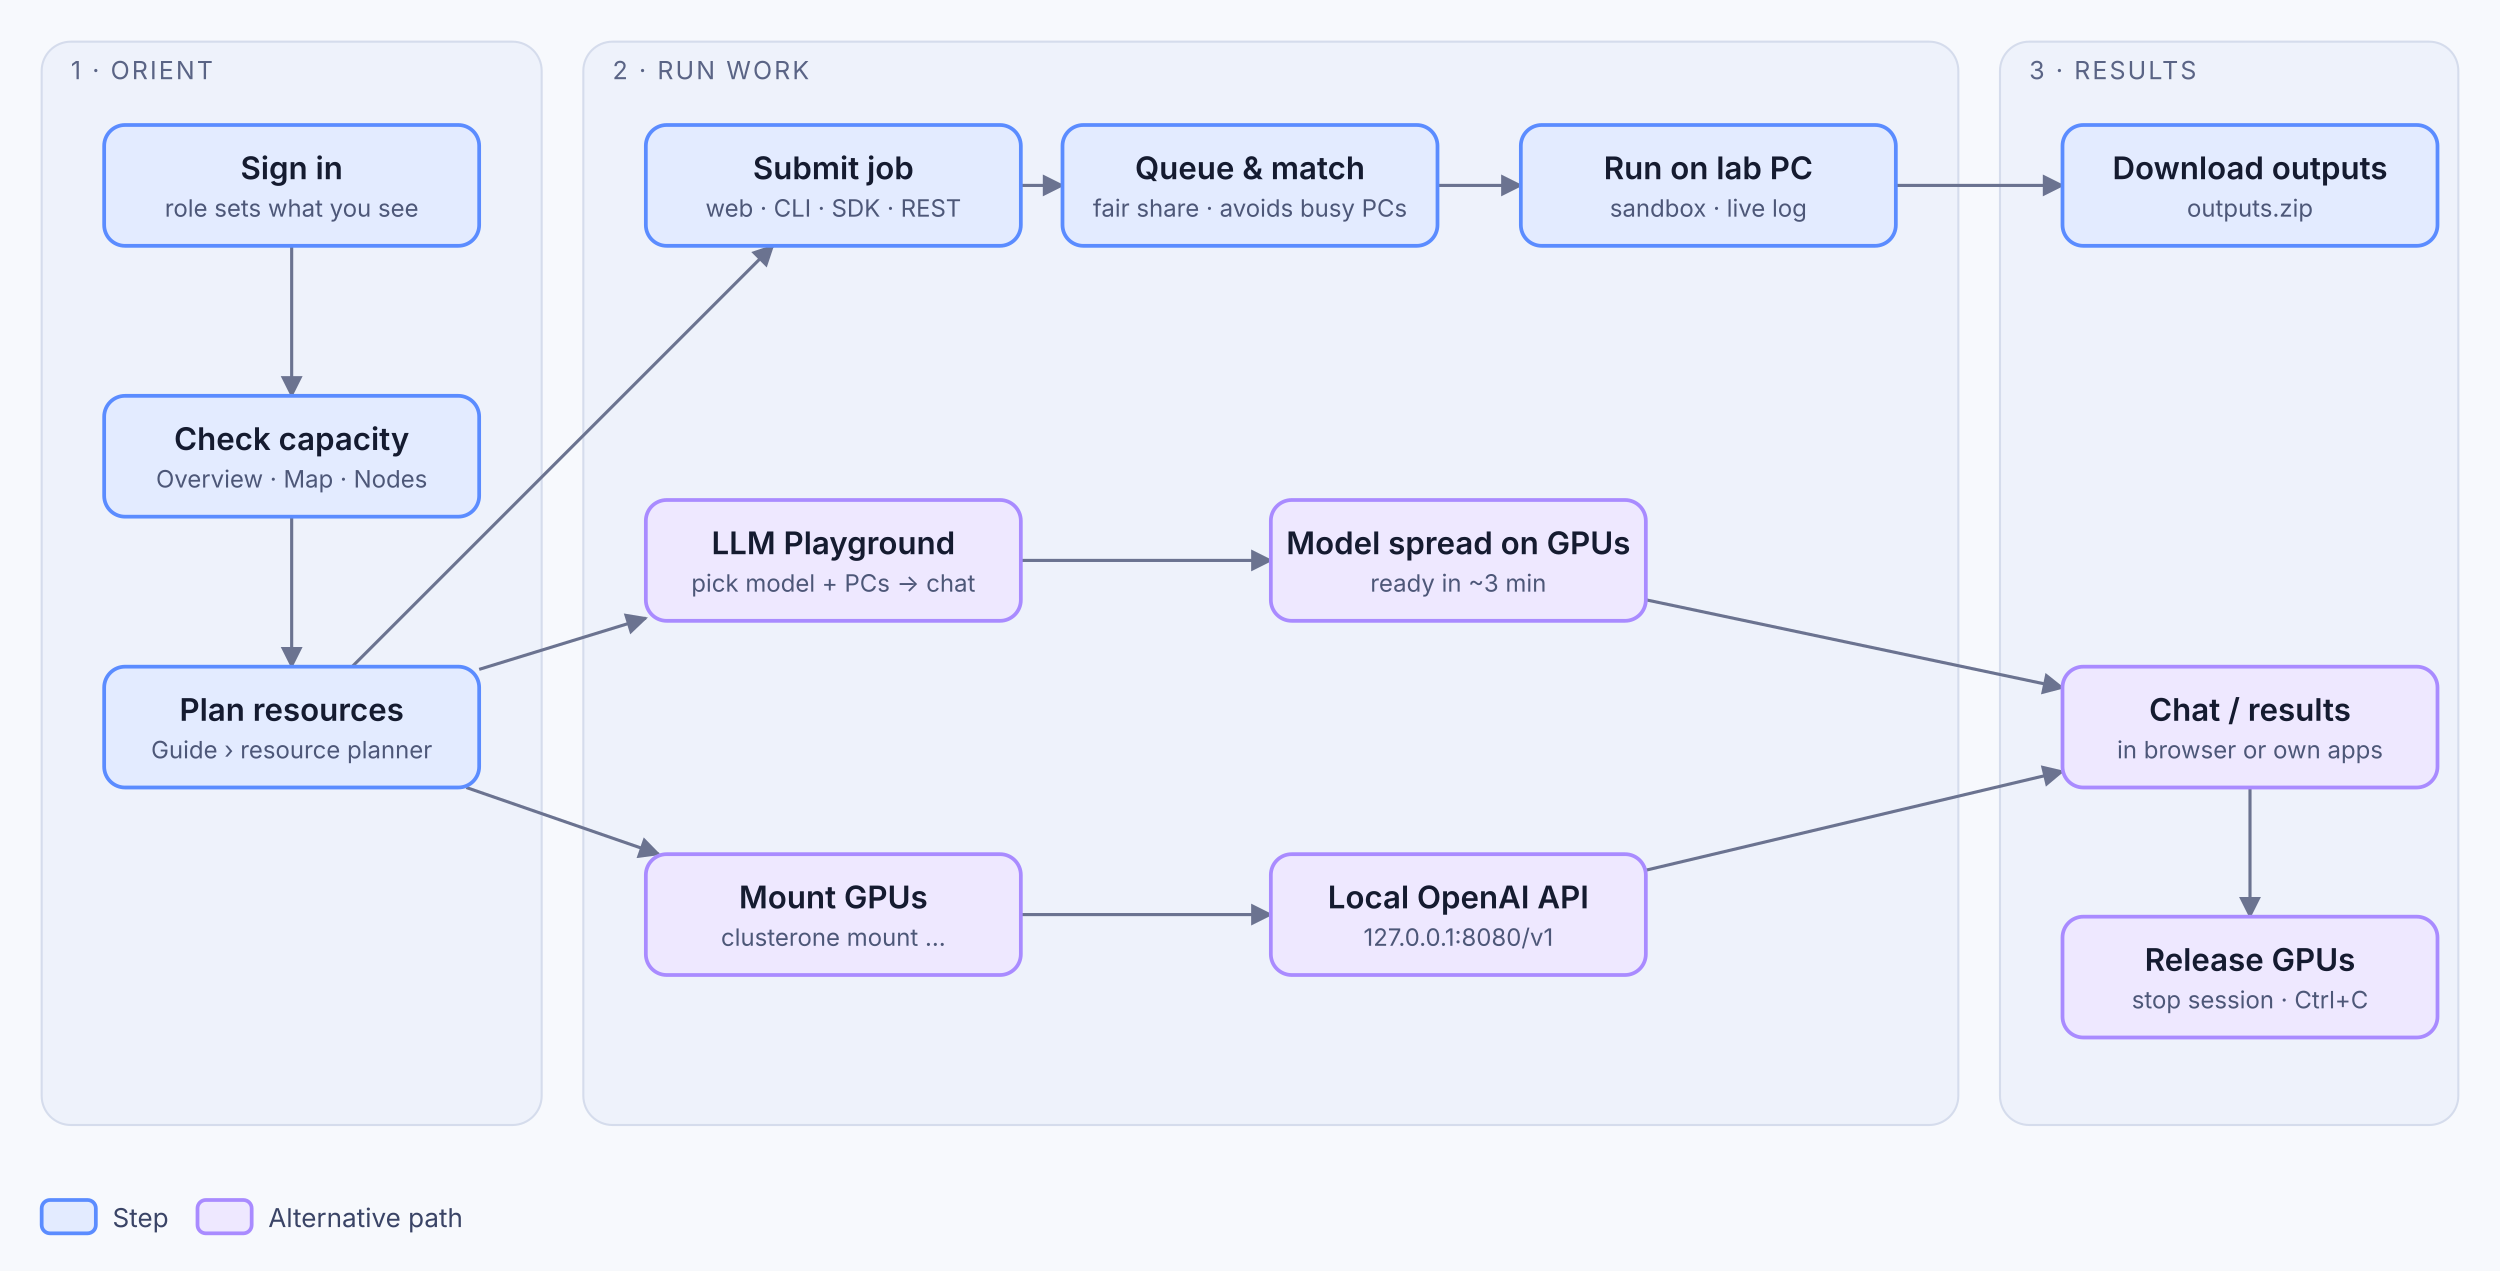
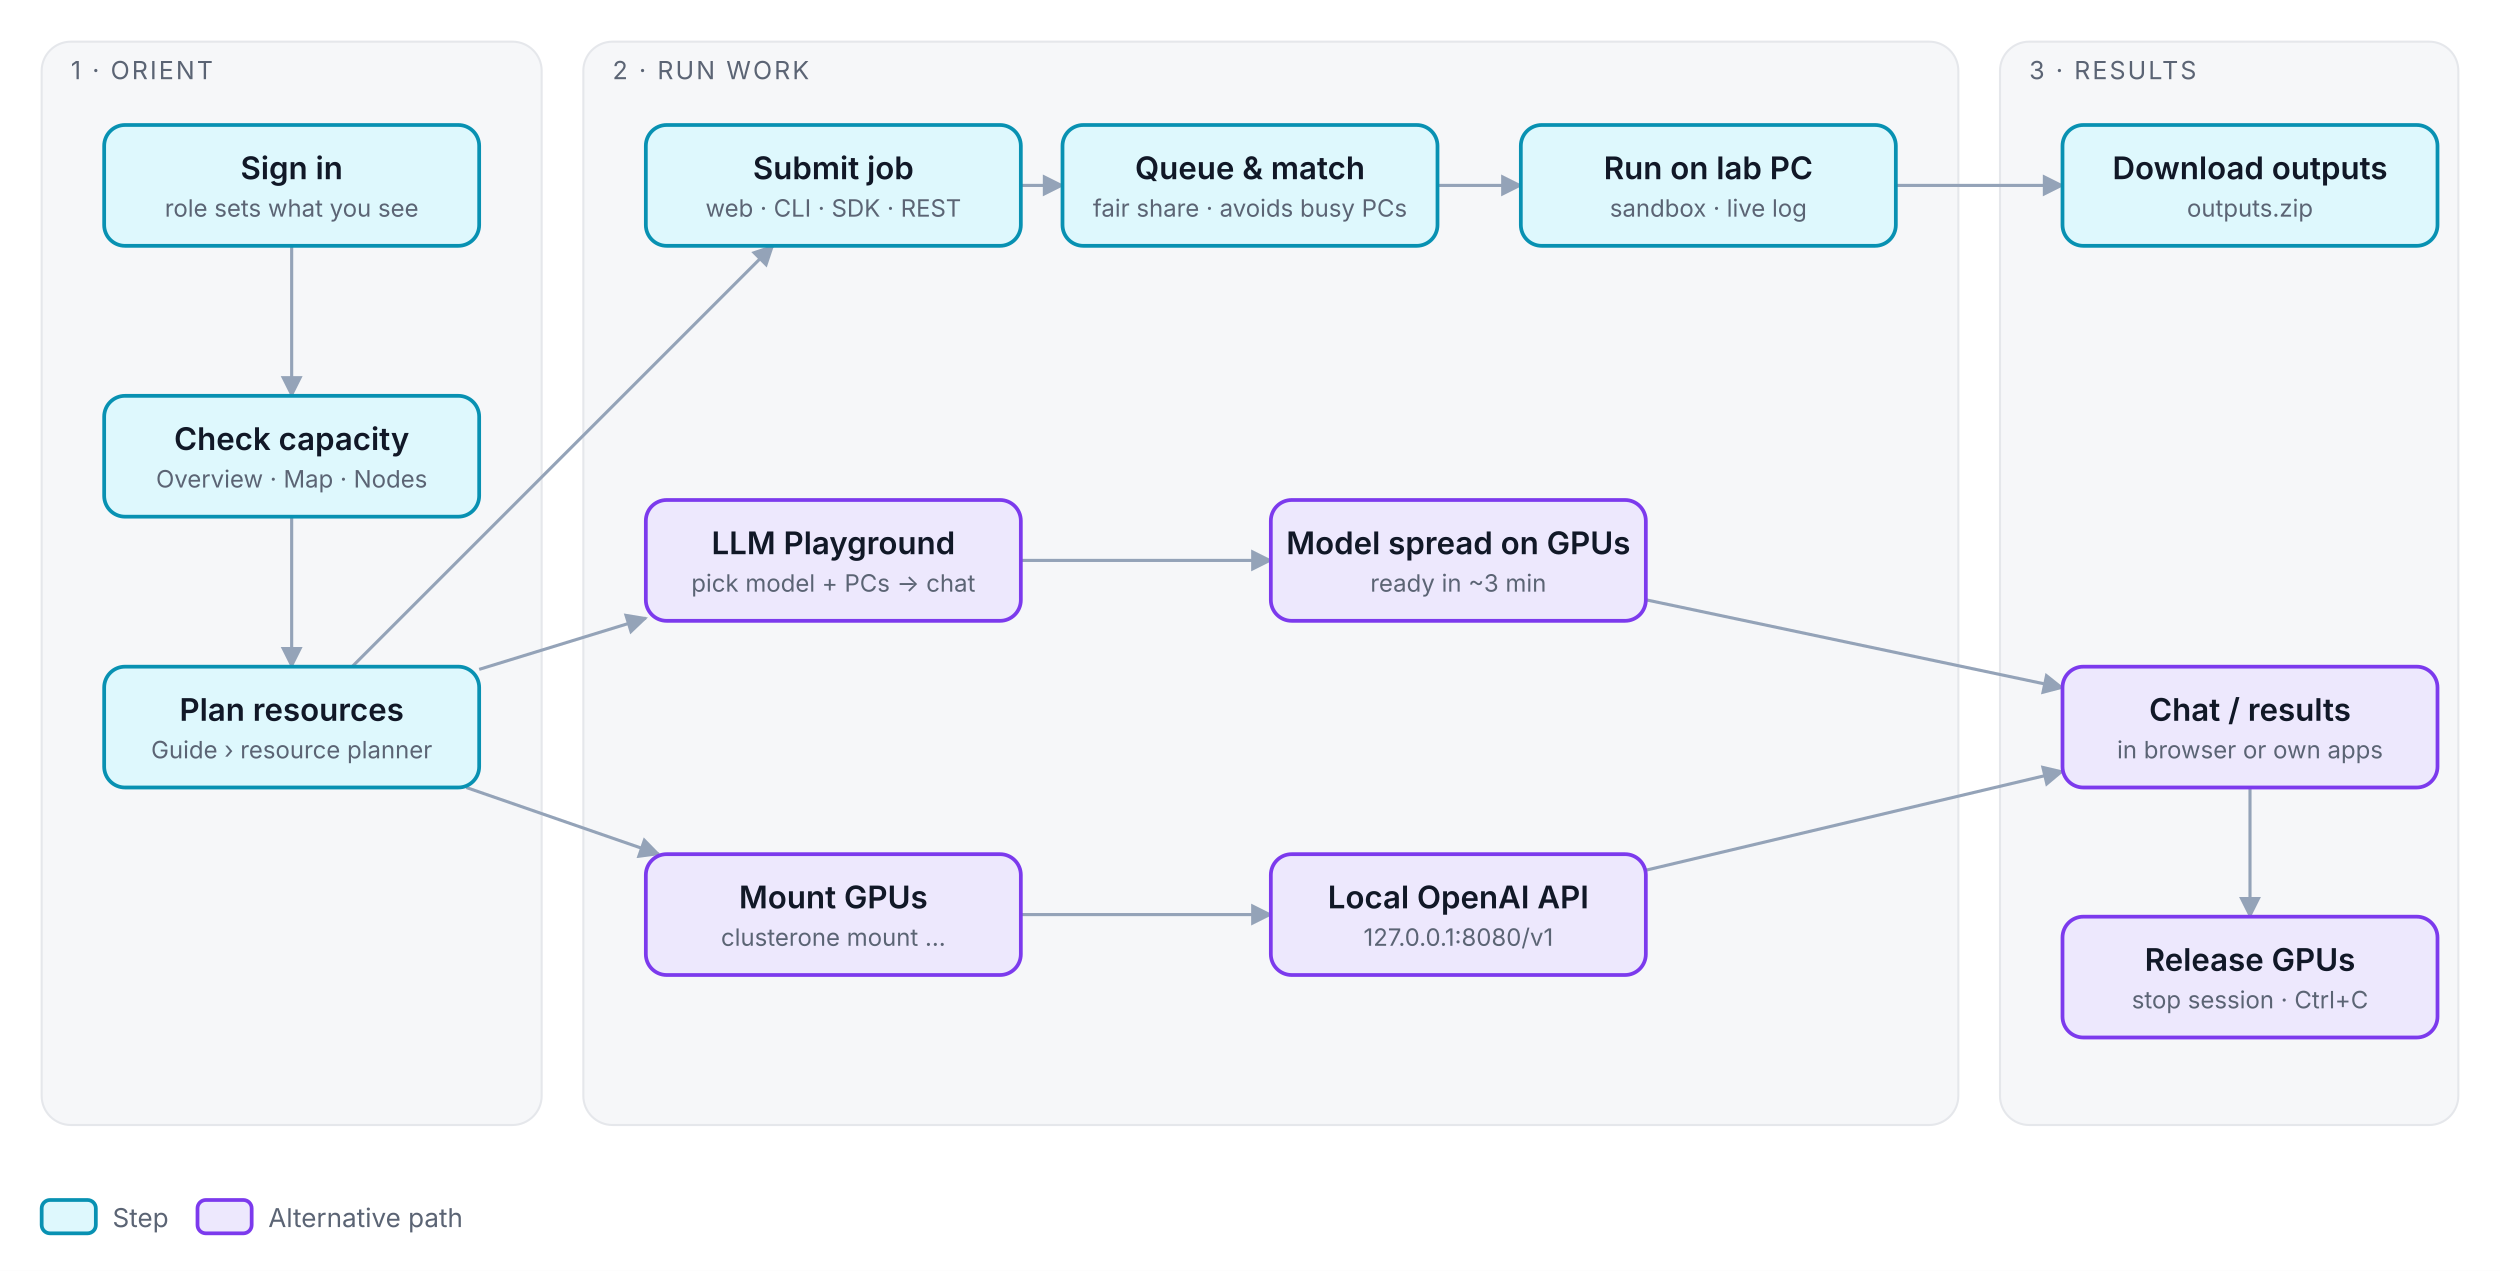
<svg xmlns="http://www.w3.org/2000/svg" viewBox="0 0 1200 610" width="1200" height="610" font-family="Inter, Segoe UI, system-ui, sans-serif">
  <defs>
    <marker id="arr" viewBox="0 0 10 10" refX="9" refY="5" markerWidth="7" markerHeight="7" orient="auto-start-reverse">
-       <path d="M0,0 L10,5 L0,10 z" fill="#6b7390" />
+       <path d="M0,0 L10,5 L0,10 z" fill="#94a3b8" />
    </marker>
  </defs>
-   <rect width="1200" height="610" fill="#f7f9fd" />
+   <rect width="1200" height="610" fill="#ffffff" />
  <g class="group">
-     <rect x="20" y="20" width="240" height="520" rx="14" fill="#eef2fb" stroke="#d5dcec" />
-     <text x="34" y="38" font-size="12" fill="#5a6485" letter-spacing="1">1 · ORIENT</text>
+     <rect x="20" y="20" width="240" height="520" rx="14" fill="#f6f7f9" stroke="#e5e7eb" />
+     <text x="34" y="38" font-size="12" fill="#5b6474" letter-spacing="1">1 · ORIENT</text>
  </g>
  <g class="group">
-     <rect x="280" y="20" width="660" height="520" rx="14" fill="#eef2fb" stroke="#d5dcec" />
-     <text x="294" y="38" font-size="12" fill="#5a6485" letter-spacing="1">2 · RUN WORK</text>
+     <rect x="280" y="20" width="660" height="520" rx="14" fill="#f6f7f9" stroke="#e5e7eb" />
+     <text x="294" y="38" font-size="12" fill="#5b6474" letter-spacing="1">2 · RUN WORK</text>
  </g>
  <g class="group">
-     <rect x="960" y="20" width="220" height="520" rx="14" fill="#eef2fb" stroke="#d5dcec" />
-     <text x="974" y="38" font-size="12" fill="#5a6485" letter-spacing="1">3 · RESULTS</text>
+     <rect x="960" y="20" width="220" height="520" rx="14" fill="#f6f7f9" stroke="#e5e7eb" />
+     <text x="974" y="38" font-size="12" fill="#5b6474" letter-spacing="1">3 · RESULTS</text>
  </g>
-   <line x1="140.0" y1="118.0" x2="140.0" y2="190.0" stroke="#6b7390" stroke-width="1.5" marker-end="url(#arr)" />
-   <line x1="140.0" y1="248.0" x2="140.0" y2="320.0" stroke="#6b7390" stroke-width="1.5" marker-end="url(#arr)" />
-   <line x1="169.0" y1="320.0" x2="371.0" y2="118.0" stroke="#6b7390" stroke-width="1.5" marker-end="url(#arr)" />
-   <line x1="490.0" y1="89.0" x2="510.0" y2="89.0" stroke="#6b7390" stroke-width="1.5" marker-end="url(#arr)" />
-   <line x1="690.0" y1="89.0" x2="730.0" y2="89.0" stroke="#6b7390" stroke-width="1.5" marker-end="url(#arr)" />
-   <line x1="910.0" y1="89.0" x2="990.0" y2="89.0" stroke="#6b7390" stroke-width="1.5" marker-end="url(#arr)" />
-   <line x1="230.0" y1="321.3" x2="310.0" y2="296.7" stroke="#6b7390" stroke-width="1.5" marker-end="url(#arr)" />
-   <line x1="490.0" y1="269.0" x2="610.0" y2="269.0" stroke="#6b7390" stroke-width="1.5" marker-end="url(#arr)" />
-   <line x1="790.0" y1="287.9" x2="990.0" y2="330.1" stroke="#6b7390" stroke-width="1.5" marker-end="url(#arr)" />
-   <line x1="223.8" y1="378.0" x2="316.2" y2="410.0" stroke="#6b7390" stroke-width="1.5" marker-end="url(#arr)" />
-   <line x1="490.0" y1="439.0" x2="610.0" y2="439.0" stroke="#6b7390" stroke-width="1.5" marker-end="url(#arr)" />
-   <line x1="790.0" y1="417.7" x2="990.0" y2="370.3" stroke="#6b7390" stroke-width="1.5" marker-end="url(#arr)" />
-   <line x1="1080.0" y1="378.0" x2="1080.0" y2="440.0" stroke="#6b7390" stroke-width="1.5" marker-end="url(#arr)" />
+   <line x1="140.0" y1="118.0" x2="140.0" y2="190.0" stroke="#94a3b8" stroke-width="1.5" marker-end="url(#arr)" />
+   <line x1="140.0" y1="248.0" x2="140.0" y2="320.0" stroke="#94a3b8" stroke-width="1.5" marker-end="url(#arr)" />
+   <line x1="169.0" y1="320.0" x2="371.0" y2="118.0" stroke="#94a3b8" stroke-width="1.5" marker-end="url(#arr)" />
+   <line x1="490.0" y1="89.0" x2="510.0" y2="89.0" stroke="#94a3b8" stroke-width="1.5" marker-end="url(#arr)" />
+   <line x1="690.0" y1="89.0" x2="730.0" y2="89.0" stroke="#94a3b8" stroke-width="1.5" marker-end="url(#arr)" />
+   <line x1="910.0" y1="89.0" x2="990.0" y2="89.0" stroke="#94a3b8" stroke-width="1.5" marker-end="url(#arr)" />
+   <line x1="230.0" y1="321.3" x2="310.0" y2="296.7" stroke="#94a3b8" stroke-width="1.5" marker-end="url(#arr)" />
+   <line x1="490.0" y1="269.0" x2="610.0" y2="269.0" stroke="#94a3b8" stroke-width="1.5" marker-end="url(#arr)" />
+   <line x1="790.0" y1="287.9" x2="990.0" y2="330.1" stroke="#94a3b8" stroke-width="1.5" marker-end="url(#arr)" />
+   <line x1="223.8" y1="378.0" x2="316.2" y2="410.0" stroke="#94a3b8" stroke-width="1.5" marker-end="url(#arr)" />
+   <line x1="490.0" y1="439.0" x2="610.0" y2="439.0" stroke="#94a3b8" stroke-width="1.5" marker-end="url(#arr)" />
+   <line x1="790.0" y1="417.7" x2="990.0" y2="370.3" stroke="#94a3b8" stroke-width="1.5" marker-end="url(#arr)" />
+   <line x1="1080.0" y1="378.0" x2="1080.0" y2="440.0" stroke="#94a3b8" stroke-width="1.5" marker-end="url(#arr)" />
  <g id="login">
-     <rect x="50" y="60" width="180" height="58" rx="10" fill="#e3ebff" stroke="#5b8cff" stroke-width="1.8" />
-     <text x="140.0" y="86.0" font-size="15" font-weight="600" fill="#151b30" text-anchor="middle">Sign in</text>
-     <text x="140.0" y="104.0" font-size="11.5" fill="#4d5778" text-anchor="middle">role sets what you see</text>
+     <rect x="50" y="60" width="180" height="58" rx="10" fill="#def8fd" stroke="#0891b2" stroke-width="1.8" />
+     <text x="140.0" y="86.0" font-size="15" font-weight="600" fill="#111827" text-anchor="middle">Sign in</text>
+     <text x="140.0" y="104.0" font-size="11.5" fill="#5b6474" text-anchor="middle">role sets what you see</text>
  </g>
  <g id="look">
-     <rect x="50" y="190" width="180" height="58" rx="10" fill="#e3ebff" stroke="#5b8cff" stroke-width="1.8" />
-     <text x="140.0" y="216.0" font-size="15" font-weight="600" fill="#151b30" text-anchor="middle">Check capacity</text>
-     <text x="140.0" y="234.0" font-size="11.5" fill="#4d5778" text-anchor="middle">Overview · Map · Nodes</text>
+     <rect x="50" y="190" width="180" height="58" rx="10" fill="#def8fd" stroke="#0891b2" stroke-width="1.8" />
+     <text x="140.0" y="216.0" font-size="15" font-weight="600" fill="#111827" text-anchor="middle">Check capacity</text>
+     <text x="140.0" y="234.0" font-size="11.5" fill="#5b6474" text-anchor="middle">Overview · Map · Nodes</text>
  </g>
  <g id="plan">
-     <rect x="50" y="320" width="180" height="58" rx="10" fill="#e3ebff" stroke="#5b8cff" stroke-width="1.8" />
-     <text x="140.0" y="346.0" font-size="15" font-weight="600" fill="#151b30" text-anchor="middle">Plan resources</text>
-     <text x="140.0" y="364.0" font-size="11.5" fill="#4d5778" text-anchor="middle">Guide › resource planner</text>
+     <rect x="50" y="320" width="180" height="58" rx="10" fill="#def8fd" stroke="#0891b2" stroke-width="1.8" />
+     <text x="140.0" y="346.0" font-size="15" font-weight="600" fill="#111827" text-anchor="middle">Plan resources</text>
+     <text x="140.0" y="364.0" font-size="11.5" fill="#5b6474" text-anchor="middle">Guide › resource planner</text>
  </g>
  <g id="submit">
-     <rect x="310" y="60" width="180" height="58" rx="10" fill="#e3ebff" stroke="#5b8cff" stroke-width="1.8" />
-     <text x="400.0" y="86.0" font-size="15" font-weight="600" fill="#151b30" text-anchor="middle">Submit job</text>
-     <text x="400.0" y="104.0" font-size="11.5" fill="#4d5778" text-anchor="middle">web · CLI · SDK · REST</text>
+     <rect x="310" y="60" width="180" height="58" rx="10" fill="#def8fd" stroke="#0891b2" stroke-width="1.8" />
+     <text x="400.0" y="86.0" font-size="15" font-weight="600" fill="#111827" text-anchor="middle">Submit job</text>
+     <text x="400.0" y="104.0" font-size="11.5" fill="#5b6474" text-anchor="middle">web · CLI · SDK · REST</text>
  </g>
  <g id="queue">
-     <rect x="510" y="60" width="180" height="58" rx="10" fill="#e3ebff" stroke="#5b8cff" stroke-width="1.8" />
-     <text x="600.0" y="86.0" font-size="15" font-weight="600" fill="#151b30" text-anchor="middle">Queue &amp; match</text>
-     <text x="600.0" y="104.0" font-size="11.5" fill="#4d5778" text-anchor="middle">fair share · avoids busy PCs</text>
+     <rect x="510" y="60" width="180" height="58" rx="10" fill="#def8fd" stroke="#0891b2" stroke-width="1.8" />
+     <text x="600.0" y="86.0" font-size="15" font-weight="600" fill="#111827" text-anchor="middle">Queue &amp; match</text>
+     <text x="600.0" y="104.0" font-size="11.5" fill="#5b6474" text-anchor="middle">fair share · avoids busy PCs</text>
  </g>
  <g id="run">
-     <rect x="730" y="60" width="180" height="58" rx="10" fill="#e3ebff" stroke="#5b8cff" stroke-width="1.8" />
-     <text x="820.0" y="86.0" font-size="15" font-weight="600" fill="#151b30" text-anchor="middle">Run on lab PC</text>
-     <text x="820.0" y="104.0" font-size="11.5" fill="#4d5778" text-anchor="middle">sandbox · live log</text>
+     <rect x="730" y="60" width="180" height="58" rx="10" fill="#def8fd" stroke="#0891b2" stroke-width="1.8" />
+     <text x="820.0" y="86.0" font-size="15" font-weight="600" fill="#111827" text-anchor="middle">Run on lab PC</text>
+     <text x="820.0" y="104.0" font-size="11.5" fill="#5b6474" text-anchor="middle">sandbox · live log</text>
  </g>
  <g id="pg">
-     <rect x="310" y="240" width="180" height="58" rx="10" fill="#eee8ff" stroke="#a98bff" stroke-width="1.8" />
-     <text x="400.0" y="266.0" font-size="15" font-weight="600" fill="#151b30" text-anchor="middle">LLM Playground</text>
-     <text x="400.0" y="284.0" font-size="11.5" fill="#4d5778" text-anchor="middle">pick model + PCs → chat</text>
+     <rect x="310" y="240" width="180" height="58" rx="10" fill="#ede8fd" stroke="#7c3aed" stroke-width="1.8" />
+     <text x="400.0" y="266.0" font-size="15" font-weight="600" fill="#111827" text-anchor="middle">LLM Playground</text>
+     <text x="400.0" y="284.0" font-size="11.5" fill="#5b6474" text-anchor="middle">pick model + PCs → chat</text>
  </g>
  <g id="pgrun">
-     <rect x="610" y="240" width="180" height="58" rx="10" fill="#eee8ff" stroke="#a98bff" stroke-width="1.8" />
-     <text x="700.0" y="266.0" font-size="15" font-weight="600" fill="#151b30" text-anchor="middle">Model spread on GPUs</text>
-     <text x="700.0" y="284.0" font-size="11.5" fill="#4d5778" text-anchor="middle">ready in ~3 min</text>
+     <rect x="610" y="240" width="180" height="58" rx="10" fill="#ede8fd" stroke="#7c3aed" stroke-width="1.8" />
+     <text x="700.0" y="266.0" font-size="15" font-weight="600" fill="#111827" text-anchor="middle">Model spread on GPUs</text>
+     <text x="700.0" y="284.0" font-size="11.5" fill="#5b6474" text-anchor="middle">ready in ~3 min</text>
  </g>
  <g id="mount">
-     <rect x="310" y="410" width="180" height="58" rx="10" fill="#eee8ff" stroke="#a98bff" stroke-width="1.8" />
-     <text x="400.0" y="436.0" font-size="15" font-weight="600" fill="#151b30" text-anchor="middle">Mount GPUs</text>
-     <text x="400.0" y="454.0" font-size="11.5" fill="#4d5778" text-anchor="middle">clusterone mount …</text>
+     <rect x="310" y="410" width="180" height="58" rx="10" fill="#ede8fd" stroke="#7c3aed" stroke-width="1.8" />
+     <text x="400.0" y="436.0" font-size="15" font-weight="600" fill="#111827" text-anchor="middle">Mount GPUs</text>
+     <text x="400.0" y="454.0" font-size="11.5" fill="#5b6474" text-anchor="middle">clusterone mount …</text>
  </g>
  <g id="mrun">
-     <rect x="610" y="410" width="180" height="58" rx="10" fill="#eee8ff" stroke="#a98bff" stroke-width="1.8" />
-     <text x="700.0" y="436.0" font-size="15" font-weight="600" fill="#151b30" text-anchor="middle">Local OpenAI API</text>
-     <text x="700.0" y="454.0" font-size="11.5" fill="#4d5778" text-anchor="middle">127.0.0.1:8080/v1</text>
+     <rect x="610" y="410" width="180" height="58" rx="10" fill="#ede8fd" stroke="#7c3aed" stroke-width="1.8" />
+     <text x="700.0" y="436.0" font-size="15" font-weight="600" fill="#111827" text-anchor="middle">Local OpenAI API</text>
+     <text x="700.0" y="454.0" font-size="11.5" fill="#5b6474" text-anchor="middle">127.0.0.1:8080/v1</text>
  </g>
  <g id="out">
-     <rect x="990" y="60" width="180" height="58" rx="10" fill="#e3ebff" stroke="#5b8cff" stroke-width="1.8" />
-     <text x="1080.0" y="86.0" font-size="15" font-weight="600" fill="#151b30" text-anchor="middle">Download outputs</text>
-     <text x="1080.0" y="104.0" font-size="11.5" fill="#4d5778" text-anchor="middle">outputs.zip</text>
+     <rect x="990" y="60" width="180" height="58" rx="10" fill="#def8fd" stroke="#0891b2" stroke-width="1.8" />
+     <text x="1080.0" y="86.0" font-size="15" font-weight="600" fill="#111827" text-anchor="middle">Download outputs</text>
+     <text x="1080.0" y="104.0" font-size="11.5" fill="#5b6474" text-anchor="middle">outputs.zip</text>
  </g>
  <g id="chat">
-     <rect x="990" y="320" width="180" height="58" rx="10" fill="#eee8ff" stroke="#a98bff" stroke-width="1.8" />
-     <text x="1080.0" y="346.0" font-size="15" font-weight="600" fill="#151b30" text-anchor="middle">Chat / results</text>
-     <text x="1080.0" y="364.0" font-size="11.5" fill="#4d5778" text-anchor="middle">in browser or own apps</text>
+     <rect x="990" y="320" width="180" height="58" rx="10" fill="#ede8fd" stroke="#7c3aed" stroke-width="1.8" />
+     <text x="1080.0" y="346.0" font-size="15" font-weight="600" fill="#111827" text-anchor="middle">Chat / results</text>
+     <text x="1080.0" y="364.0" font-size="11.5" fill="#5b6474" text-anchor="middle">in browser or own apps</text>
  </g>
  <g id="free">
-     <rect x="990" y="440" width="180" height="58" rx="10" fill="#eee8ff" stroke="#a98bff" stroke-width="1.8" />
-     <text x="1080.0" y="466.0" font-size="15" font-weight="600" fill="#151b30" text-anchor="middle">Release GPUs</text>
-     <text x="1080.0" y="484.0" font-size="11.5" fill="#4d5778" text-anchor="middle">stop session · Ctrl+C</text>
+     <rect x="990" y="440" width="180" height="58" rx="10" fill="#ede8fd" stroke="#7c3aed" stroke-width="1.8" />
+     <text x="1080.0" y="466.0" font-size="15" font-weight="600" fill="#111827" text-anchor="middle">Release GPUs</text>
+     <text x="1080.0" y="484.0" font-size="11.5" fill="#5b6474" text-anchor="middle">stop session · Ctrl+C</text>
  </g>
-   <rect x="20" y="576" width="26" height="16" rx="4" fill="#e3ebff" stroke="#5b8cff" stroke-width="1.8" />
-   <text x="54" y="589" font-size="12.5" fill="#3a4466">Step</text>
-   <rect x="94.8" y="576" width="26" height="16" rx="4" fill="#eee8ff" stroke="#a98bff" stroke-width="1.8" />
-   <text x="128.8" y="589" font-size="12.5" fill="#3a4466">Alternative path</text>
+   <rect x="20" y="576" width="26" height="16" rx="4" fill="#def8fd" stroke="#0891b2" stroke-width="1.8" />
+   <text x="54" y="589" font-size="12.5" fill="#5b6474">Step</text>
+   <rect x="94.8" y="576" width="26" height="16" rx="4" fill="#ede8fd" stroke="#7c3aed" stroke-width="1.8" />
+   <text x="128.8" y="589" font-size="12.5" fill="#5b6474">Alternative path</text>
</svg>
